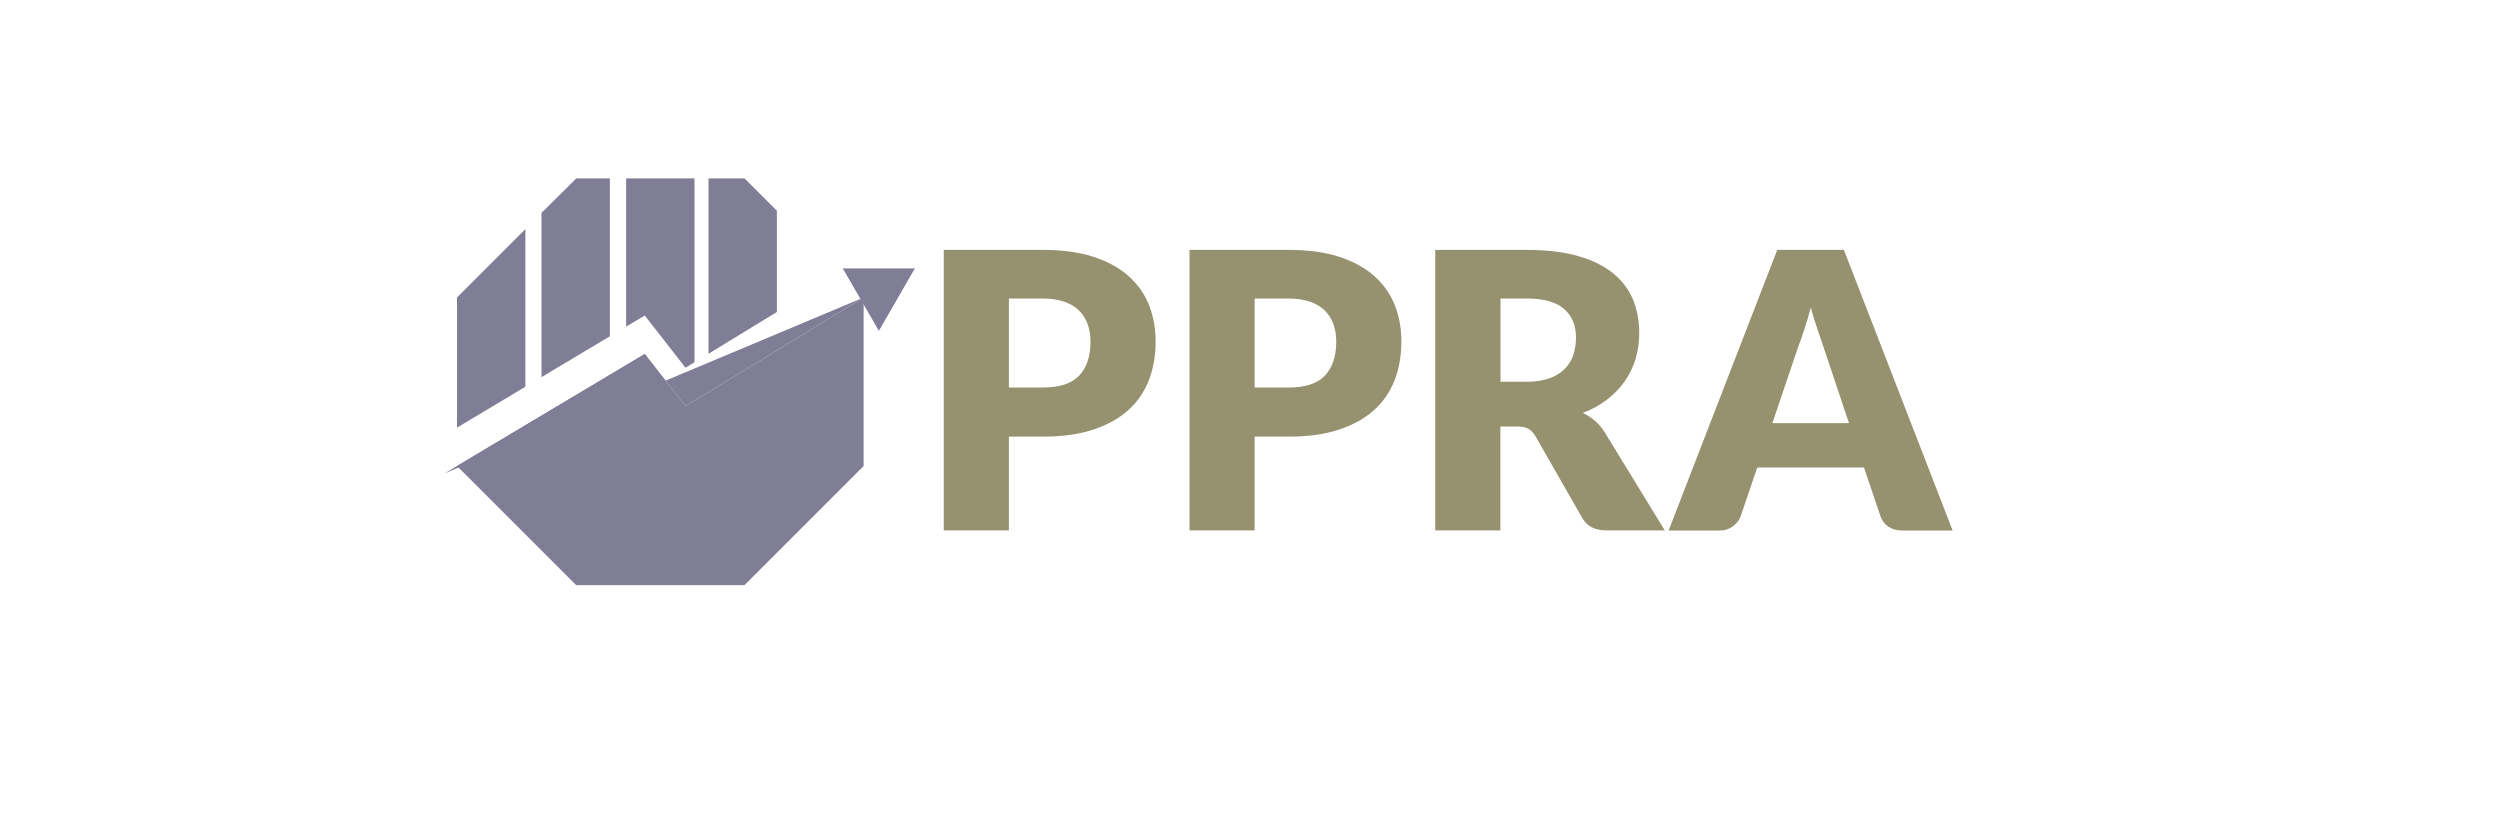
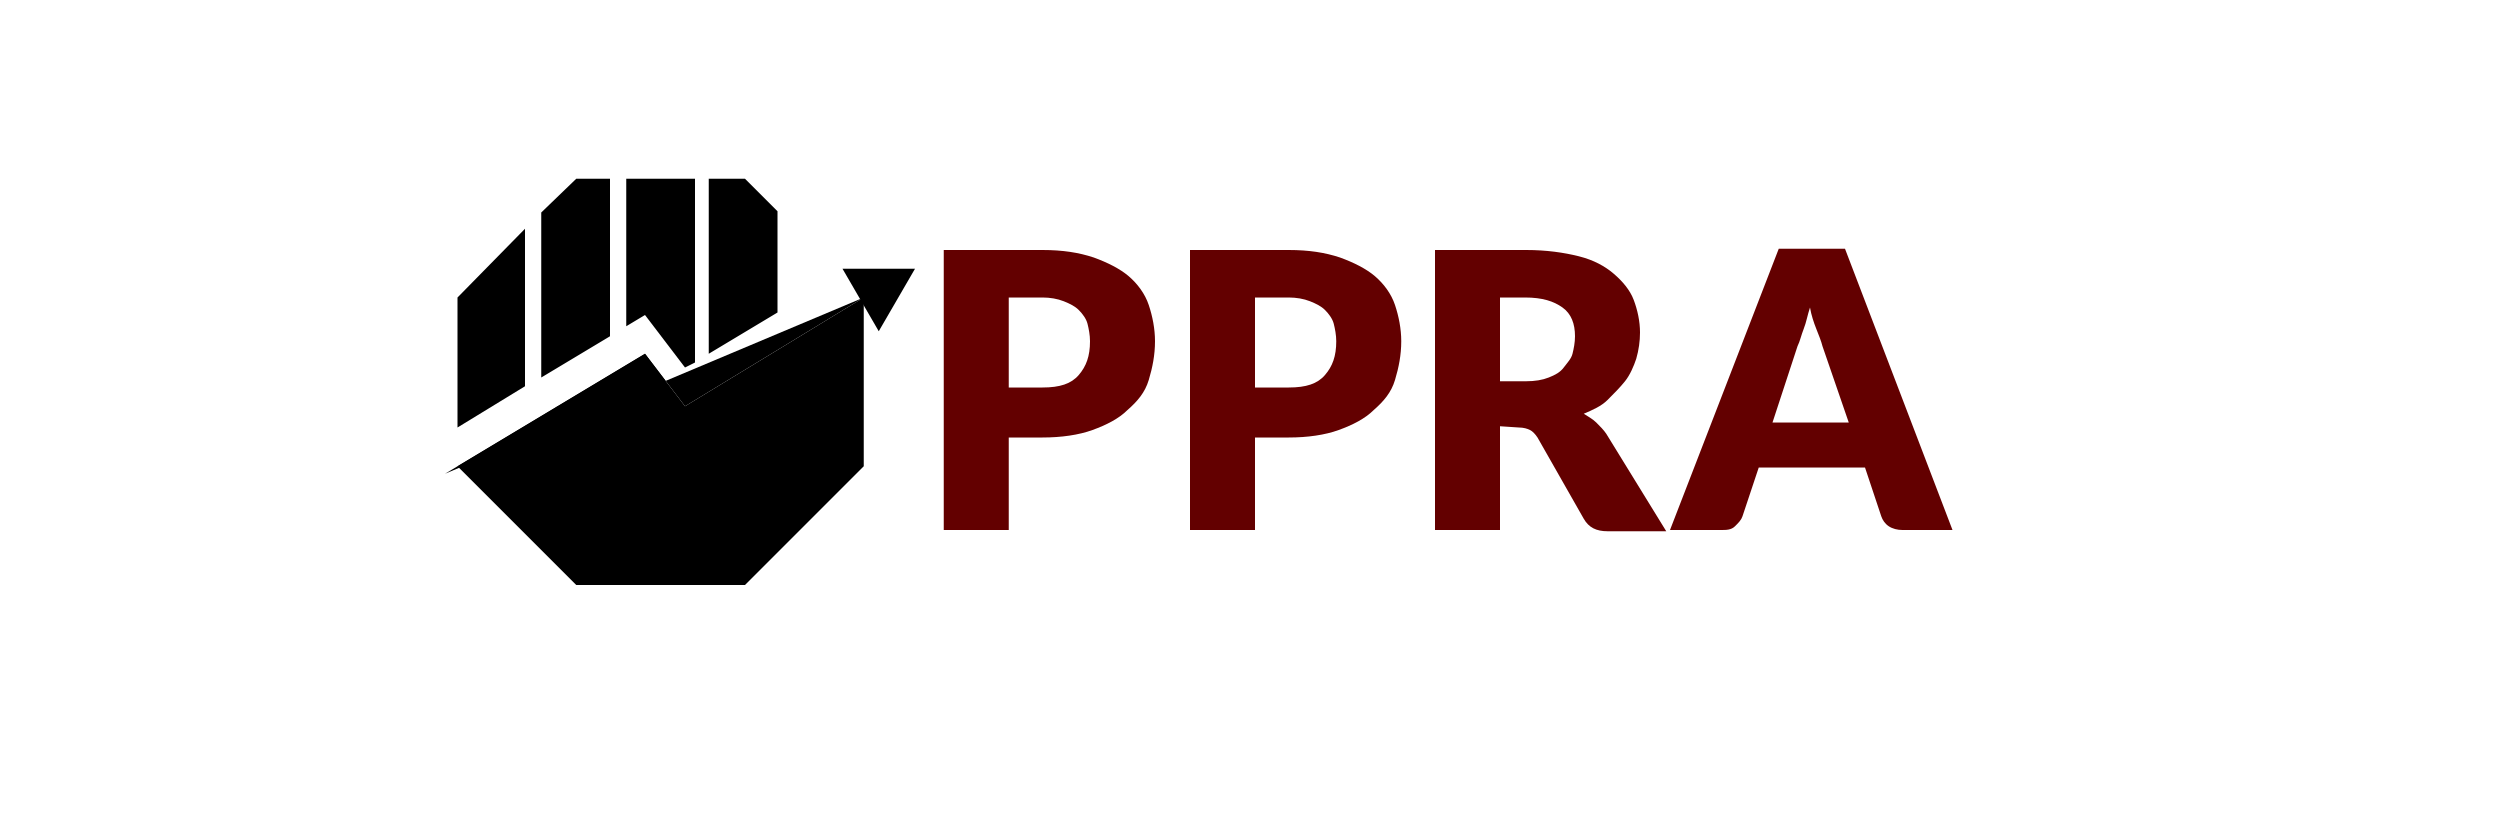
<svg xmlns="http://www.w3.org/2000/svg" version="1.1" id="Layer_1" x="0px" y="0px" viewBox="0 0 200 65" style="enable-background:new 0 0 200 65;" xml:space="preserve">
  <style type="text/css">
- 	.st0{fill:#807D96;}
- 	.st1{fill:#96916E;}
+ 	.st0{fill:#630000;}
</style>
  <g>
-     <polygon class="st0" points="36.56,37.28 51.58,28.32 54.84,32.49 69.09,23.8 69.09,37.28 59.56,46.81 46.09,46.81  " />
-     <polyline class="st0" points="35.57,37.87 51.58,28.32 54.84,32.49 69.09,23.8  " />
-     <polygon class="st0" points="73.19,21.47 67.42,21.47 70.31,26.47  " />
+     <polygon points="36.6,37.3 51.6,28.3 54.8,32.5 69.1,23.8 69.1,37.3 59.6,46.8 46.1,46.8  " />
+     <polyline points="35.6,37.9 51.6,28.3 54.8,32.5 69.1,23.8  " />
+     <polygon points="73.2,21.5 67.4,21.5 70.3,26.5  " />
    <g>
-       <polygon class="st0" points="62.15,24.96 62.15,16.86 59.56,14.27 56.68,14.27 56.68,28.3   " />
-       <polygon class="st0" points="51.58,25.24 54.84,29.42 55.56,28.98 55.56,14.27 50.09,14.27 50.09,26.13   " />
-       <polygon class="st0" points="48.79,26.9 48.79,14.27 46.11,14.27 43.32,17.03 43.32,30.17   " />
-       <polygon class="st0" points="42.03,18.33 36.56,23.8 36.56,34.21 42.03,30.94   " />
+       <polygon points="62.2,25 62.2,16.9 59.6,14.3 56.7,14.3 56.7,28.3   " />
+       <polygon points="51.6,25.2 54.8,29.4 55.6,29 55.6,14.3 50.1,14.3 50.1,26.1   " />
+       <polygon points="48.8,26.9 48.8,14.3 46.1,14.3 43.3,17 43.3,30.2   " />
+       <polygon points="42,18.3 36.6,23.8 36.6,34.2 42,30.9   " />
    </g>
  </g>
  <g>
-     <path class="st1" d="M80.71,34.93v7.5H75.5V19.99h7.92c1.58,0,2.94,0.19,4.08,0.56c1.14,0.38,2.07,0.89,2.8,1.55   c0.73,0.66,1.28,1.43,1.63,2.33c0.35,0.89,0.52,1.86,0.52,2.9c0,1.12-0.18,2.15-0.54,3.08c-0.36,0.93-0.91,1.74-1.65,2.4   c-0.74,0.67-1.68,1.19-2.81,1.56c-1.13,0.38-2.48,0.56-4.03,0.56H80.71z M80.71,31h2.71c1.36,0,2.33-0.32,2.93-0.97   c0.6-0.65,0.89-1.55,0.89-2.71c0-0.51-0.08-0.98-0.23-1.4c-0.15-0.42-0.39-0.78-0.7-1.09c-0.31-0.3-0.71-0.54-1.19-0.7   c-0.48-0.16-1.05-0.25-1.7-0.25h-2.71V31z" />
-     <path class="st1" d="M100.37,34.93v7.5h-5.21V19.99h7.92c1.58,0,2.94,0.19,4.08,0.56c1.14,0.38,2.07,0.89,2.8,1.55   c0.73,0.66,1.28,1.43,1.63,2.33c0.35,0.89,0.52,1.86,0.52,2.9c0,1.12-0.18,2.15-0.54,3.08c-0.36,0.93-0.91,1.74-1.65,2.4   c-0.74,0.67-1.68,1.19-2.81,1.56c-1.14,0.38-2.48,0.56-4.03,0.56H100.37z M100.37,31h2.71c1.36,0,2.33-0.32,2.93-0.97   c0.6-0.65,0.89-1.55,0.89-2.71c0-0.51-0.08-0.98-0.23-1.4c-0.15-0.42-0.39-0.78-0.7-1.09c-0.31-0.3-0.71-0.54-1.19-0.7   c-0.48-0.16-1.05-0.25-1.7-0.25h-2.71V31z" />
-     <path class="st1" d="M120.03,34.13v8.3h-5.21V19.99h7.3c1.62,0,3.01,0.17,4.15,0.5c1.15,0.33,2.08,0.8,2.8,1.39   c0.72,0.6,1.25,1.3,1.58,2.11c0.33,0.81,0.49,1.7,0.49,2.65c0,0.73-0.1,1.42-0.29,2.06c-0.2,0.65-0.49,1.25-0.87,1.8   c-0.39,0.55-0.86,1.04-1.42,1.47c-0.56,0.43-1.2,0.79-1.93,1.06c0.35,0.17,0.68,0.39,0.98,0.65c0.3,0.26,0.57,0.57,0.79,0.94   l4.78,7.81h-4.72c-0.87,0-1.5-0.33-1.88-0.99l-3.73-6.52c-0.16-0.29-0.36-0.49-0.58-0.62c-0.22-0.12-0.53-0.18-0.93-0.18H120.03z    M120.03,30.54h2.1c0.71,0,1.31-0.09,1.81-0.27c0.5-0.18,0.91-0.43,1.23-0.75c0.32-0.32,0.55-0.69,0.69-1.12   c0.14-0.43,0.22-0.89,0.22-1.38c0-0.99-0.32-1.76-0.96-2.31s-1.64-0.83-2.98-0.83h-2.1V30.54z" />
-     <path class="st1" d="M156.21,42.44h-4.04c-0.45,0-0.82-0.11-1.12-0.32c-0.29-0.21-0.5-0.48-0.61-0.81l-1.32-3.91h-8.54l-1.33,3.91   c-0.1,0.29-0.3,0.55-0.6,0.78c-0.3,0.23-0.66,0.35-1.09,0.35h-4.07l8.69-22.45h5.33L156.21,42.44z M141.79,33.85h6.13l-2.06-6.15   c-0.13-0.39-0.29-0.85-0.47-1.38c-0.18-0.53-0.36-1.1-0.53-1.72c-0.16,0.63-0.33,1.21-0.51,1.74c-0.17,0.53-0.34,1-0.49,1.39   L141.79,33.85z" />
+     <path class="st0" d="M80.7,34.9v7.5h-5.2V20h7.9c1.6,0,2.9,0.2,4.1,0.6c1.1,0.4,2.1,0.9,2.8,1.5s1.3,1.4,1.6,2.3   c0.3,0.9,0.5,1.9,0.5,2.9c0,1.1-0.2,2.1-0.5,3.1s-0.9,1.7-1.7,2.4c-0.7,0.7-1.7,1.2-2.8,1.6c-1.1,0.4-2.5,0.6-4,0.6H80.7z M80.7,31   h2.7c1.4,0,2.3-0.3,2.9-1s0.9-1.5,0.9-2.7c0-0.5-0.1-1-0.2-1.4s-0.4-0.8-0.7-1.1c-0.3-0.3-0.7-0.5-1.2-0.7s-1.1-0.3-1.7-0.3h-2.7   V31z" />
+     <path class="st0" d="M100.4,34.9v7.5h-5.2V20h7.9c1.6,0,2.9,0.2,4.1,0.6c1.1,0.4,2.1,0.9,2.8,1.5s1.3,1.4,1.6,2.3   c0.3,0.9,0.5,1.9,0.5,2.9c0,1.1-0.2,2.1-0.5,3.1s-0.9,1.7-1.7,2.4c-0.7,0.7-1.7,1.2-2.8,1.6c-1.1,0.4-2.5,0.6-4,0.6H100.4z    M100.4,31h2.7c1.4,0,2.3-0.3,2.9-1s0.9-1.5,0.9-2.7c0-0.5-0.1-1-0.2-1.4s-0.4-0.8-0.7-1.1c-0.3-0.3-0.7-0.5-1.2-0.7   s-1.1-0.3-1.7-0.3h-2.7V31z" />
+     <path class="st0" d="M120,34.1v8.3h-5.2V20h7.3c1.6,0,3,0.2,4.2,0.5c1.2,0.3,2.1,0.8,2.8,1.4c0.7,0.6,1.3,1.3,1.6,2.1   c0.3,0.8,0.5,1.7,0.5,2.6c0,0.7-0.1,1.4-0.3,2.1c-0.2,0.6-0.5,1.3-0.9,1.8c-0.4,0.5-0.9,1-1.4,1.5s-1.2,0.8-1.9,1.1   c0.3,0.2,0.7,0.4,1,0.7c0.3,0.3,0.6,0.6,0.8,0.9l4.8,7.8h-4.7c-0.9,0-1.5-0.3-1.9-1l-3.7-6.5c-0.2-0.3-0.4-0.5-0.6-0.6   c-0.2-0.1-0.5-0.2-0.9-0.2L120,34.1L120,34.1z M120,30.5h2.1c0.7,0,1.3-0.1,1.8-0.3s0.9-0.4,1.2-0.8s0.6-0.7,0.7-1.1   s0.2-0.9,0.2-1.4c0-1-0.3-1.8-1-2.3s-1.6-0.8-3-0.8H120L120,30.5L120,30.5z" />
+     <path class="st0" d="M156.2,42.4h-4c-0.4,0-0.8-0.1-1.1-0.3c-0.3-0.2-0.5-0.5-0.6-0.8l-1.3-3.9h-8.5l-1.3,3.9   c-0.1,0.3-0.3,0.5-0.6,0.8s-0.7,0.3-1.1,0.3h-4.1l8.7-22.5h5.3L156.2,42.4z M141.8,33.8h6.1l-2.1-6.1c-0.1-0.4-0.3-0.9-0.5-1.4   c-0.2-0.5-0.4-1.1-0.5-1.7c-0.2,0.6-0.3,1.2-0.5,1.7c-0.2,0.5-0.3,1-0.5,1.4L141.8,33.8z" />
  </g>
</svg>
